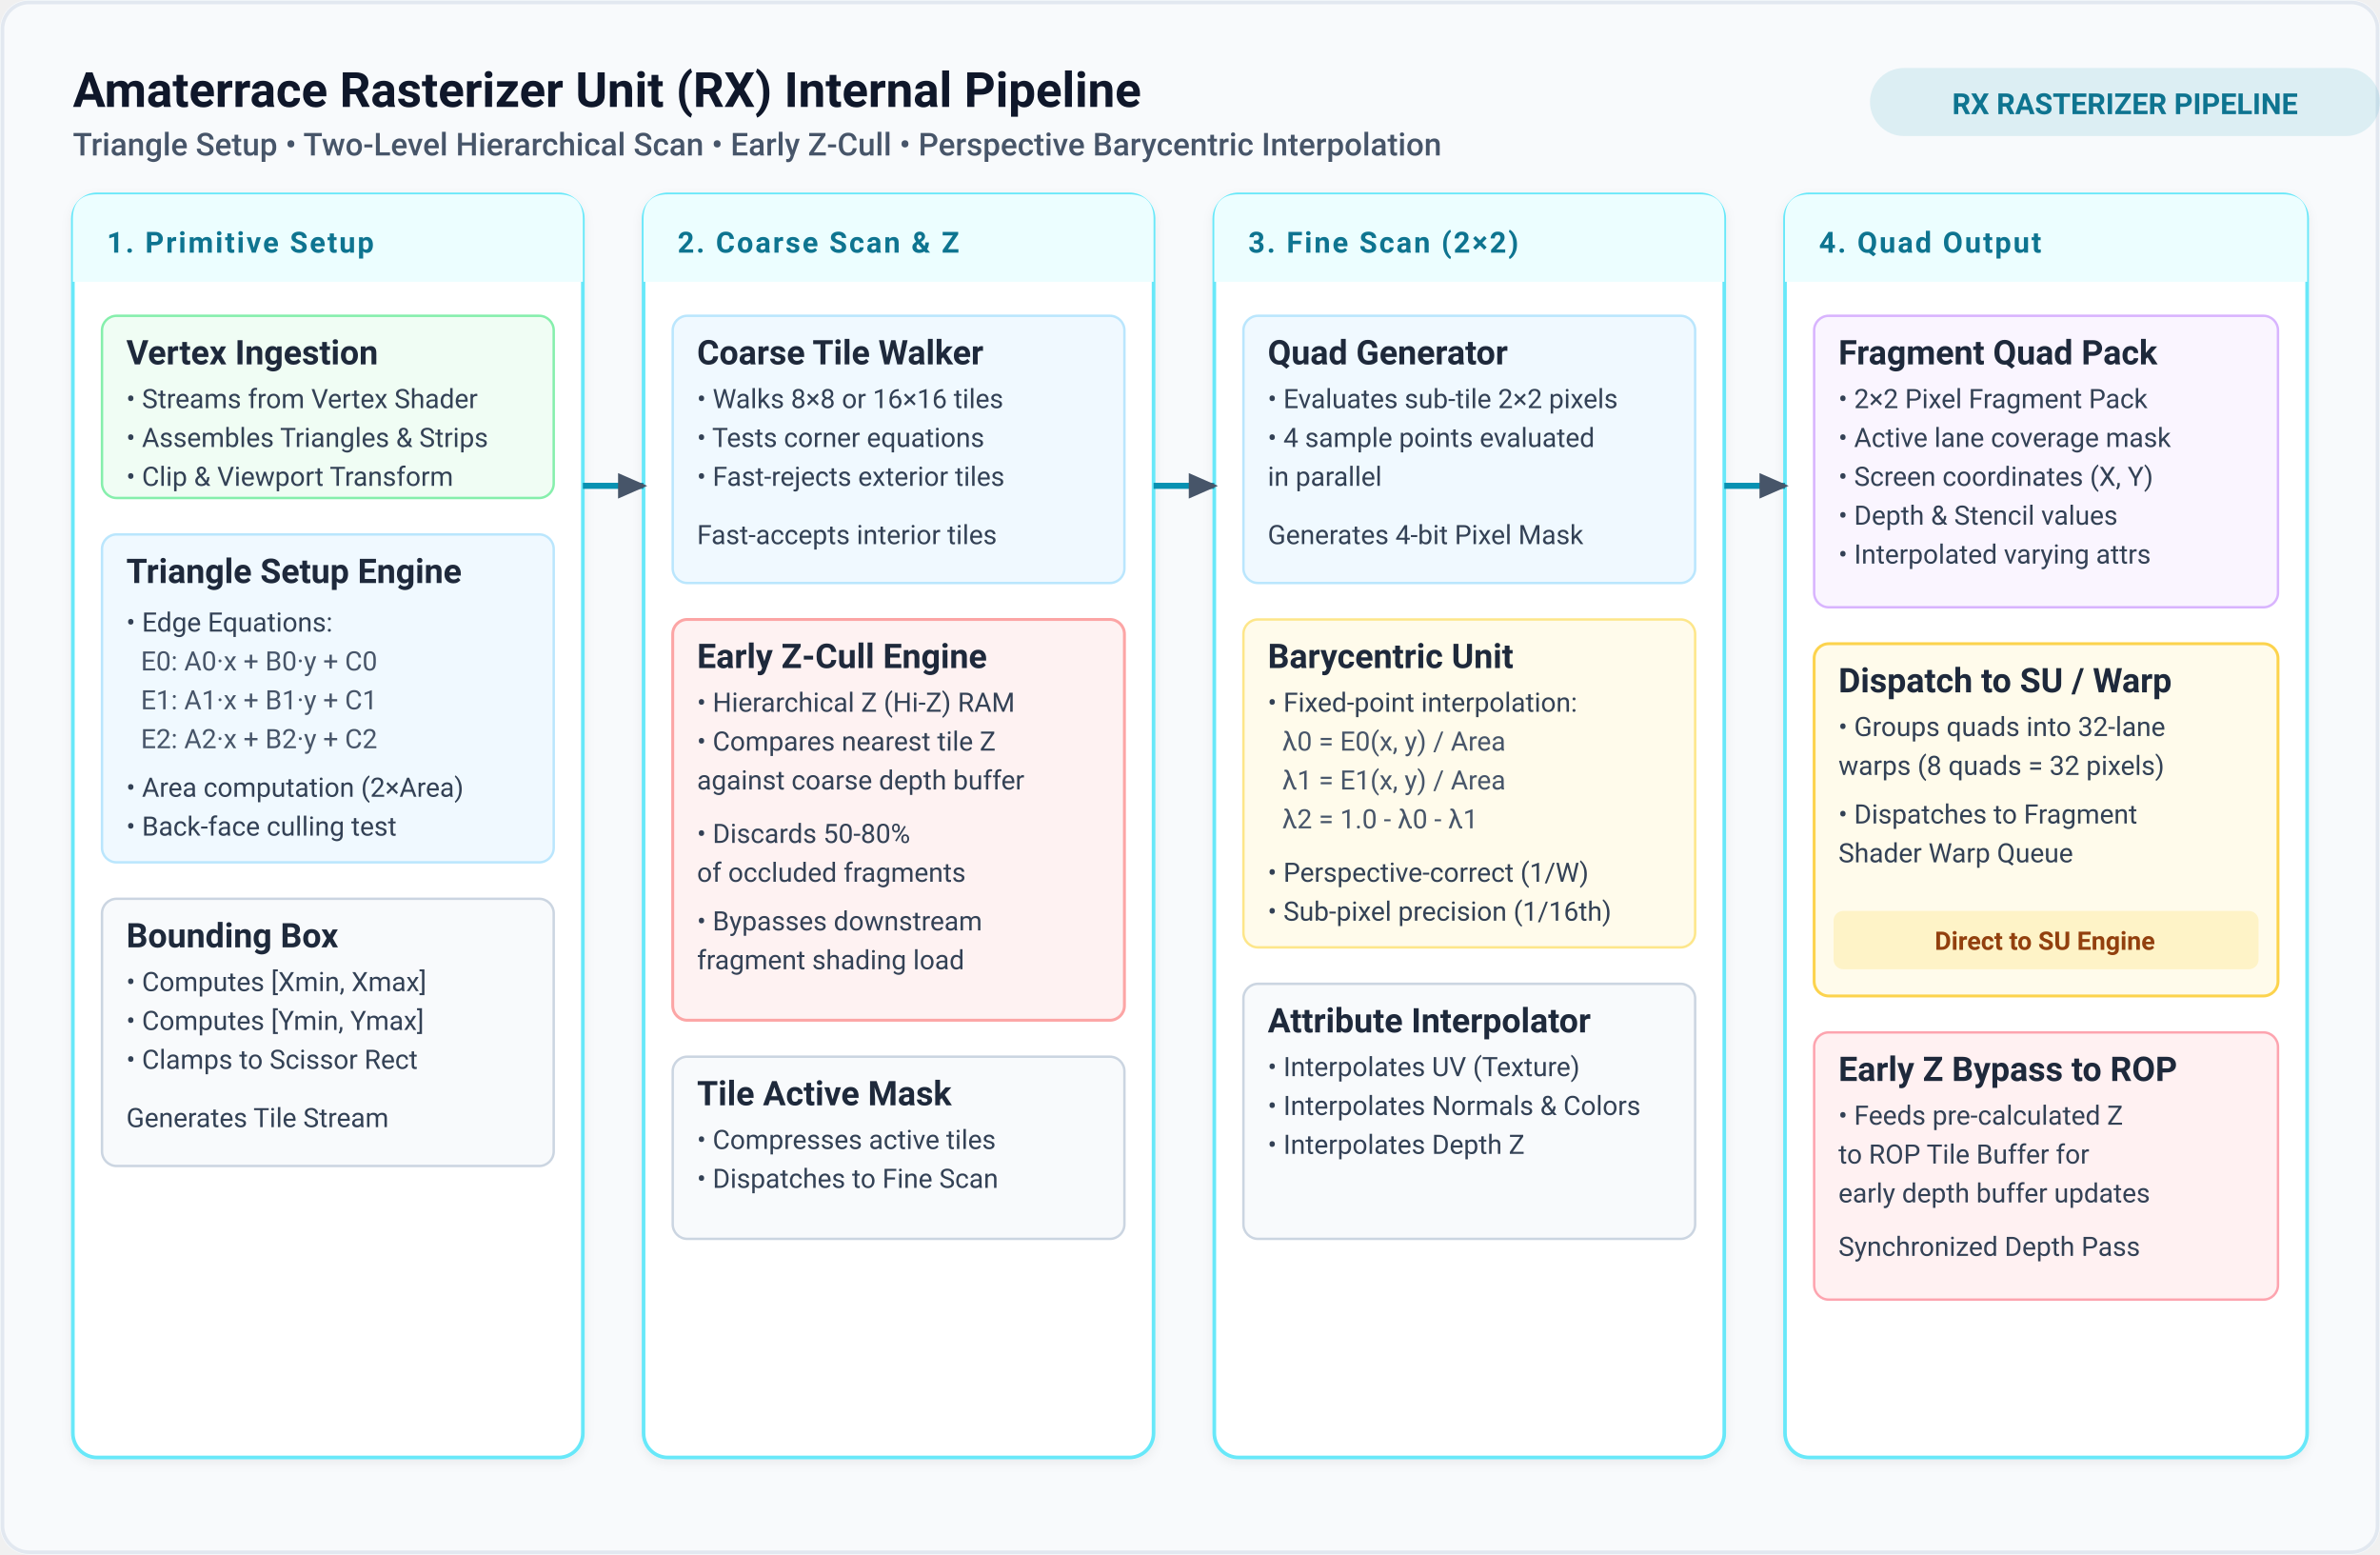
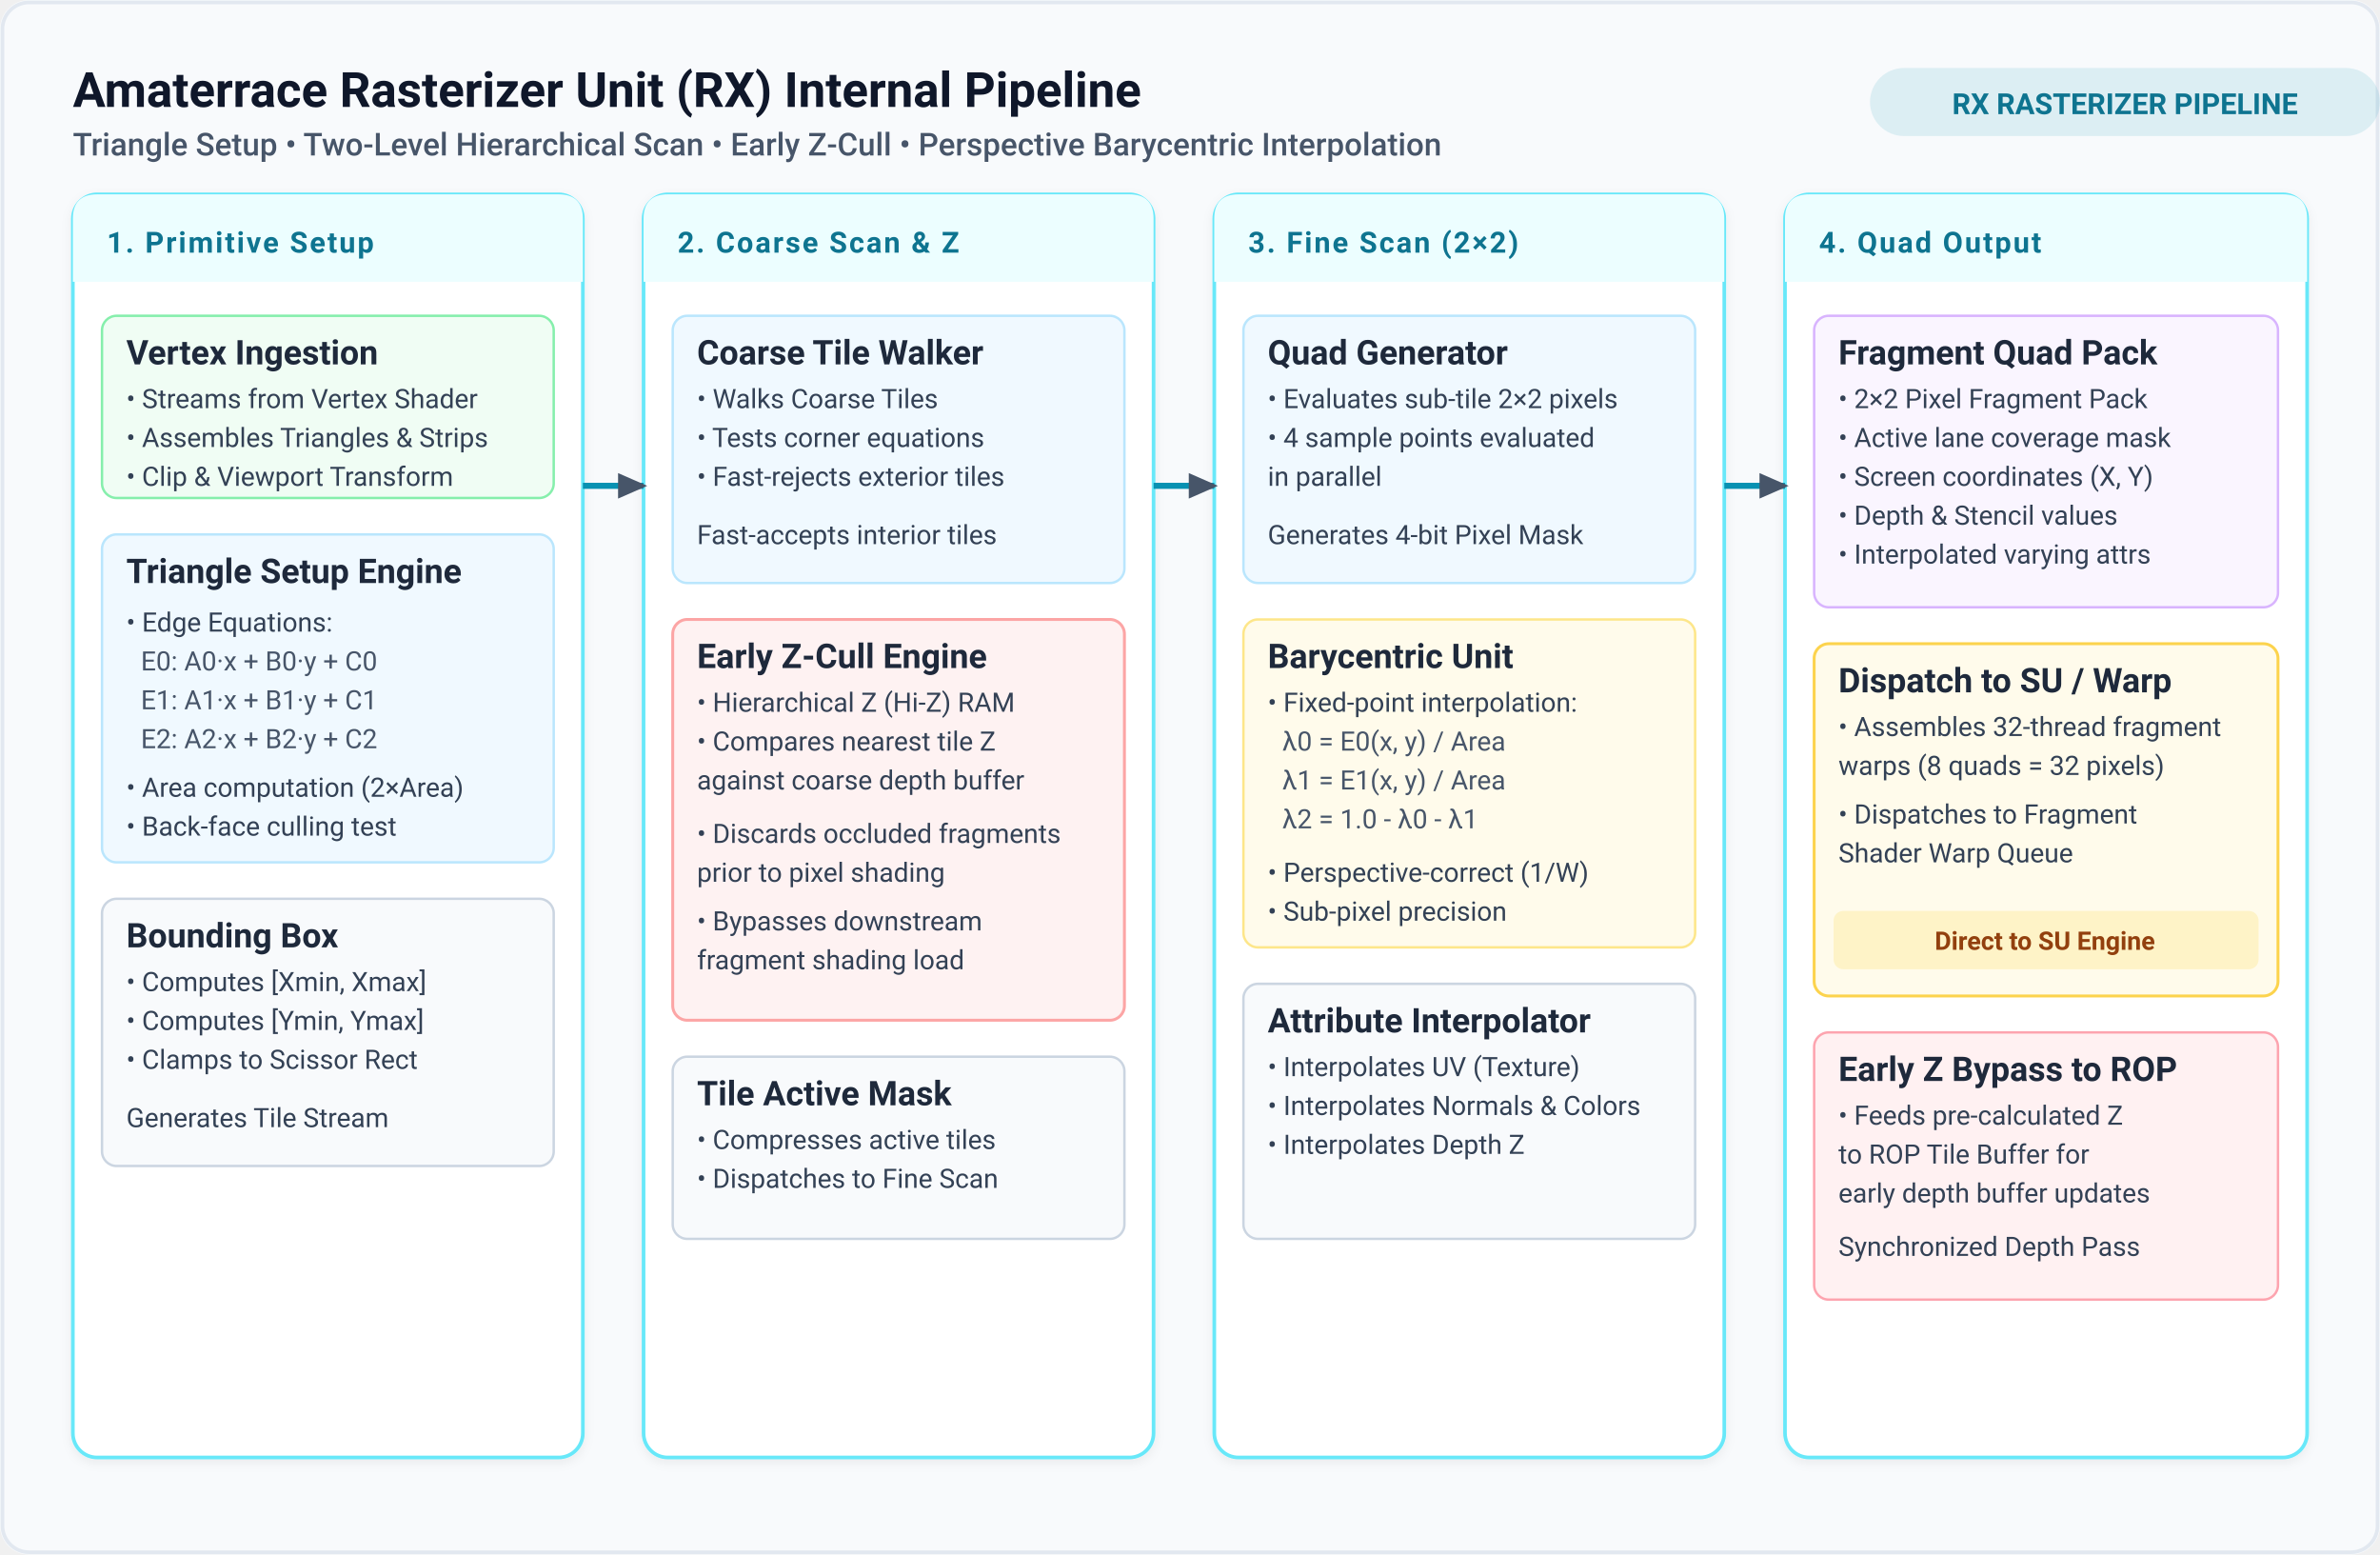
<svg xmlns="http://www.w3.org/2000/svg" viewBox="0 0 980 640" width="980" height="640">
  <style>
    /* Fonts &amp; Resets */
    text {
        font-family: -apple-system, BlinkMacSystemFont, "Segoe UI", Roboto, "Helvetica Neue", Arial, sans-serif;
    }
    .title {
        font-size: 20px;
        font-weight: 700;
        fill: #0f172a;
    }
    .subtitle {
        font-size: 13px;
        font-weight: 500;
        fill: #475569;
    }
    .badge-text {
        font-size: 11px;
        font-weight: 600;
        fill: #ffffff;
    }
    .card-title {
        font-size: 14px;
        font-weight: 700;
        fill: #1e293b;
    }
    .card-subtitle {
        font-size: 11px;
        font-weight: 600;
        fill: #64748b;
    }
    .card-body {
        font-size: 11px;
        font-weight: 400;
        fill: #334155;
    }
    .card-bullet {
        font-size: 11px;
        font-weight: 400;
        fill: #475569;
    }
+     .card-sub {
+         font-size: 10px;
+         font-weight: 600;
+         fill: #64748b;
+     }
+     .card-desc {
+         font-size: 9.5px;
+         font-weight: 400;
+         fill: #475569;
+     }
    .conn-label {
        font-size: 11px;
        font-weight: 600;
        fill: #334155;
    }
    .conn-sub {
        font-size: 9.5px;
        font-weight: 400;
        fill: #64748b;
    }
    .group-label {
        font-size: 12px;
        font-weight: 700;
        text-transform: uppercase;
        letter-spacing: 0.8px;
    }
    .seq-actor {
        font-size: 13px;
        font-weight: 700;
        fill: #1e293b;
    }
    .seq-step {
        font-size: 11px;
        font-weight: 600;
        fill: #1e293b;
    }
    .seq-desc {
        font-size: 10px;
        font-weight: 400;
        fill: #475569;
    }
    .seq-num {
        font-size: 10.5px;
        font-weight: 700;
        fill: #ffffff;
+     }
+     .flow-label {
+         font-size: 9.5px;
+         font-weight: 600;
+         fill: #334155;
+     }
+     .sec-title {
+         font-size: 12px;
+         font-weight: 700;
+         text-transform: uppercase;
+         letter-spacing: 0.5px;
    }
</style>
  <defs>
    <filter id="shadow-sm" x="-4%" y="-4%" width="108%" height="108%" filterUnits="userSpaceOnUse">
      <feDropShadow dx="0" dy="1.5" stdDeviation="2" flood-color="#0f172a" flood-opacity="0.06" />
    </filter>
    <filter id="shadow-md" x="-6%" y="-6%" width="112%" height="112%" filterUnits="userSpaceOnUse">
      <feDropShadow dx="0" dy="3" stdDeviation="4" flood-color="#0f172a" flood-opacity="0.08" />
    </filter>
    <marker id="arrow" viewBox="0 0 10 10" refX="7" refY="5" markerWidth="6" markerHeight="6" orient="auto-start-reverse">
      <path d="M 0 1.5 L 8 5 L 0 8.5 z" fill="#475569" />
    </marker>
    <marker id="arrow-blue" viewBox="0 0 10 10" refX="7" refY="5" markerWidth="6" markerHeight="6" orient="auto-start-reverse">
      <path d="M 0 1.5 L 8 5 L 0 8.5 z" fill="#2563eb" />
    </marker>
    <marker id="arrow-purple" viewBox="0 0 10 10" refX="7" refY="5" markerWidth="6" markerHeight="6" orient="auto-start-reverse">
      <path d="M 0 1.5 L 8 5 L 0 8.5 z" fill="#7c3aed" />
    </marker>
    <marker id="arrow-emerald" viewBox="0 0 10 10" refX="7" refY="5" markerWidth="6" markerHeight="6" orient="auto-start-reverse">
      <path d="M 0 1.5 L 8 5 L 0 8.5 z" fill="#059669" />
    </marker>
    <marker id="arrow-amber" viewBox="0 0 10 10" refX="7" refY="5" markerWidth="6" markerHeight="6" orient="auto-start-reverse">
      <path d="M 0 1.5 L 8 5 L 0 8.5 z" fill="#d97706" />
    </marker>
    <marker id="arrow-rose" viewBox="0 0 10 10" refX="7" refY="5" markerWidth="6" markerHeight="6" orient="auto-start-reverse">
      <path d="M 0 1.5 L 8 5 L 0 8.5 z" fill="#e11d48" />
    </marker>
    <linearGradient id="header-grad" x1="0%" y1="0%" x2="100%" y2="0%">
      <stop offset="0%" stop-color="#3b82f6" />
      <stop offset="100%" stop-color="#8b5cf6" />
    </linearGradient>
  </defs>
  <rect width="980" height="640" fill="#f8fafc" rx="12" />
  <rect x="1" y="1" width="978" height="638" fill="none" stroke="#e2e8f0" stroke-width="1.5" rx="11" />
  <g transform="translate(30, 24)">
    <text class="title" x="0" y="20">Amaterrace Rasterizer Unit (RX) Internal Pipeline</text>
    <text class="subtitle" x="0" y="40">Triangle Setup • Two-Level Hierarchical Scan • Early Z-Cull • Perspective Barycentric Interpolation</text>
    <rect x="740" y="4" width="210" height="28" rx="14" fill="#0891b2" opacity="0.12" />
    <text x="845" y="23" text-anchor="middle" font-size="12" font-weight="700" fill="#0e7490">RX RASTERIZER PIPELINE</text>
  </g>
  <g transform="translate(30, 80)">
    <rect width="210" height="520" rx="10" fill="#ffffff" stroke="#67e8f9" stroke-width="1.5" filter="url(#shadow-sm)" />
    <path d="M 0 10 Q 0 0 10 0 L 200 0 Q 210 0 210 10 L 210 36 L 0 36 Z" fill="#ecfeff" />
    <text class="group-label" x="14" y="24" fill="#0e7490">1. Primitive Setup</text>
    <g transform="translate(12, 50)">
      <rect width="186" height="75" rx="6" fill="#f0fdf4" stroke="#86efac" stroke-width="1" />
      <text class="card-title" x="10" y="20" fill="#15803d">Vertex Ingestion</text>
      <text class="card-body" x="10" y="38">• Streams from Vertex Shader</text>
      <text class="card-body" x="10" y="54">• Assembles Triangles &amp; Strips</text>
      <text class="card-body" x="10" y="70">• Clip &amp; Viewport Transform</text>
    </g>
    <g transform="translate(12, 140)">
      <rect width="186" height="135" rx="6" fill="#f0f9ff" stroke="#bae6fd" stroke-width="1" />
      <text class="card-title" x="10" y="20" fill="#0369a1">Triangle Setup Engine</text>
      <text class="card-body" x="10" y="40">• Edge Equations:</text>
      <text class="card-bullet" x="16" y="56">E0: A0·x + B0·y + C0</text>
      <text class="card-bullet" x="16" y="72">E1: A1·x + B1·y + C1</text>
      <text class="card-bullet" x="16" y="88">E2: A2·x + B2·y + C2</text>
      <text class="card-body" x="10" y="108">• Area computation (2×Area)</text>
      <text class="card-body" x="10" y="124">• Back-face culling test</text>
    </g>
    <g transform="translate(12, 290)">
      <rect width="186" height="110" rx="6" fill="#f8fafc" stroke="#cbd5e1" stroke-width="1" />
      <text class="card-title" x="10" y="20">Bounding Box</text>
      <text class="card-body" x="10" y="38">• Computes [Xmin, Xmax]</text>
      <text class="card-body" x="10" y="54">• Computes [Ymin, Ymax]</text>
      <text class="card-body" x="10" y="70">• Clamps to Scissor Rect</text>
      <text class="card-body" x="10" y="94" font-weight="600" fill="#0891b2">Generates Tile Stream</text>
    </g>
  </g>
  <g transform="translate(265, 80)">
    <rect width="210" height="520" rx="10" fill="#ffffff" stroke="#67e8f9" stroke-width="1.5" filter="url(#shadow-sm)" />
    <path d="M 0 10 Q 0 0 10 0 L 200 0 Q 210 0 210 10 L 210 36 L 0 36 Z" fill="#ecfeff" />
    <text class="group-label" x="14" y="24" fill="#0e7490">2. Coarse Scan &amp; Z</text>
    <g transform="translate(12, 50)">
      <rect width="186" height="110" rx="6" fill="#f0f9ff" stroke="#bae6fd" stroke-width="1" />
      <text class="card-title" x="10" y="20" fill="#0369a1">Coarse Tile Walker</text>
-       <text class="card-body" x="10" y="38">• Walks 8×8 or 16×16 tiles</text>
+       <text class="card-body" x="10" y="38">• Walks Coarse Tiles</text>
      <text class="card-body" x="10" y="54">• Tests corner equations</text>
      <text class="card-body" x="10" y="70">• Fast-rejects exterior tiles</text>
      <text class="card-body" x="10" y="94" font-weight="600" fill="#0284c7">Fast-accepts interior tiles</text>
    </g>
    <g transform="translate(12, 175)">
      <rect width="186" height="165" rx="6" fill="#fef2f2" stroke="#fca5a5" stroke-width="1.2" />
      <text class="card-title" x="10" y="20" fill="#b91c1c">Early Z-Cull Engine</text>
      <text class="card-body" x="10" y="38">• Hierarchical Z (Hi-Z) RAM</text>
      <text class="card-body" x="10" y="54">• Compares nearest tile Z</text>
      <text class="card-body" x="10" y="70">  against coarse depth buffer</text>
-       <text class="card-body" x="10" y="92" font-weight="700" fill="#dc2626">• Discards 50-80%</text>
-       <text class="card-body" x="10" y="108" font-weight="700" fill="#dc2626">  of occluded fragments</text>
+       <text class="card-body" x="10" y="92" font-weight="700" fill="#dc2626">• Discards occluded fragments</text>
+       <text class="card-body" x="10" y="108" font-weight="700" fill="#dc2626">  prior to pixel shading</text>
      <text class="card-body" x="10" y="128">• Bypasses downstream</text>
      <text class="card-body" x="10" y="144">  fragment shading load</text>
    </g>
    <g transform="translate(12, 355)">
      <rect width="186" height="75" rx="6" fill="#f8fafc" stroke="#cbd5e1" stroke-width="1" />
      <text class="card-title" x="10" y="20">Tile Active Mask</text>
      <text class="card-body" x="10" y="38">• Compresses active tiles</text>
      <text class="card-body" x="10" y="54">• Dispatches to Fine Scan</text>
    </g>
  </g>
  <g transform="translate(500, 80)">
    <rect width="210" height="520" rx="10" fill="#ffffff" stroke="#67e8f9" stroke-width="1.5" filter="url(#shadow-sm)" />
    <path d="M 0 10 Q 0 0 10 0 L 200 0 Q 210 0 210 10 L 210 36 L 0 36 Z" fill="#ecfeff" />
    <text class="group-label" x="14" y="24" fill="#0e7490">3. Fine Scan (2×2)</text>
    <g transform="translate(12, 50)">
      <rect width="186" height="110" rx="6" fill="#f0f9ff" stroke="#bae6fd" stroke-width="1" />
      <text class="card-title" x="10" y="20" fill="#0369a1">Quad Generator</text>
      <text class="card-body" x="10" y="38">• Evaluates sub-tile 2×2 pixels</text>
      <text class="card-body" x="10" y="54">• 4 sample points evaluated</text>
      <text class="card-body" x="10" y="70">  in parallel</text>
      <text class="card-body" x="10" y="94" font-weight="600" fill="#0284c7">Generates 4-bit Pixel Mask</text>
    </g>
    <g transform="translate(12, 175)">
      <rect width="186" height="135" rx="6" fill="#fffbeb" stroke="#fde68a" stroke-width="1" />
      <text class="card-title" x="10" y="20" fill="#b45309">Barycentric Unit</text>
      <text class="card-body" x="10" y="38">• Fixed-point interpolation:</text>
      <text class="card-bullet" x="16" y="54">λ0 = E0(x, y) / Area</text>
      <text class="card-bullet" x="16" y="70">λ1 = E1(x, y) / Area</text>
      <text class="card-bullet" x="16" y="86">λ2 = 1.0 - λ0 - λ1</text>
      <text class="card-body" x="10" y="108">• Perspective-correct (1/W)</text>
-       <text class="card-body" x="10" y="124">• Sub-pixel precision (1/16th)</text>
+       <text class="card-body" x="10" y="124">• Sub-pixel precision</text>
    </g>
    <g transform="translate(12, 325)">
      <rect width="186" height="105" rx="6" fill="#f8fafc" stroke="#cbd5e1" stroke-width="1" />
      <text class="card-title" x="10" y="20">Attribute Interpolator</text>
      <text class="card-body" x="10" y="38">• Interpolates UV (Texture)</text>
      <text class="card-body" x="10" y="54">• Interpolates Normals &amp; Colors</text>
      <text class="card-body" x="10" y="70">• Interpolates Depth Z</text>
    </g>
  </g>
  <g transform="translate(735, 80)">
    <rect width="215" height="520" rx="10" fill="#ffffff" stroke="#67e8f9" stroke-width="1.5" filter="url(#shadow-sm)" />
    <path d="M 0 10 Q 0 0 10 0 L 205 0 Q 215 0 215 10 L 215 36 L 0 36 Z" fill="#ecfeff" />
    <text class="group-label" x="14" y="24" fill="#0e7490">4. Quad Output</text>
    <g transform="translate(12, 50)">
      <rect width="191" height="120" rx="6" fill="#faf5ff" stroke="#d8b4fe" stroke-width="1" />
      <text class="card-title" x="10" y="20" fill="#6b21a8">Fragment Quad Pack</text>
      <text class="card-body" x="10" y="38">• 2×2 Pixel Fragment Pack</text>
      <text class="card-body" x="10" y="54">• Active lane coverage mask</text>
      <text class="card-body" x="10" y="70">• Screen coordinates (X, Y)</text>
      <text class="card-body" x="10" y="86">• Depth &amp; Stencil values</text>
      <text class="card-body" x="10" y="102">• Interpolated varying attrs</text>
    </g>
    <g transform="translate(12, 185)">
      <rect width="191" height="145" rx="6" fill="#fffbeb" stroke="#fcd34d" stroke-width="1.2" />
      <text class="card-title" x="10" y="20" fill="#b45309">Dispatch to SU / Warp</text>
-       <text class="card-body" x="10" y="38">• Groups quads into 32-lane</text>
+       <text class="card-body" x="10" y="38">• Assembles 32-thread fragment</text>
      <text class="card-body" x="10" y="54">  warps (8 quads = 32 pixels)</text>
      <text class="card-body" x="10" y="74">• Dispatches to Fragment</text>
      <text class="card-body" x="10" y="90">  Shader Warp Queue</text>
      <rect x="8" y="110" width="175" height="24" rx="4" fill="#fef3c7" />
      <text x="95" y="126" text-anchor="middle" font-size="10.5" font-weight="700" fill="#92400e">Direct to SU Engine</text>
    </g>
    <g transform="translate(12, 345)">
      <rect width="191" height="110" rx="6" fill="#fff1f2" stroke="#fda4af" stroke-width="1" />
      <text class="card-title" x="10" y="20" fill="#be123c">Early Z Bypass to ROP</text>
      <text class="card-body" x="10" y="38">• Feeds pre-calculated Z</text>
      <text class="card-body" x="10" y="54">  to ROP Tile Buffer for</text>
      <text class="card-body" x="10" y="70">  early depth buffer updates</text>
      <text class="card-body" x="10" y="92" font-weight="600" fill="#e11d48">Synchronized Depth Pass</text>
    </g>
  </g>
  <path fill="none" d="M 240 200 L 265 200" stroke="#0891b2" stroke-width="2.5" marker-end="url(#arrow)" />
  <path fill="none" d="M 475 200 L 500 200" stroke="#0891b2" stroke-width="2.5" marker-end="url(#arrow)" />
  <path fill="none" d="M 710 200 L 735 200" stroke="#0891b2" stroke-width="2.5" marker-end="url(#arrow)" />
</svg>
